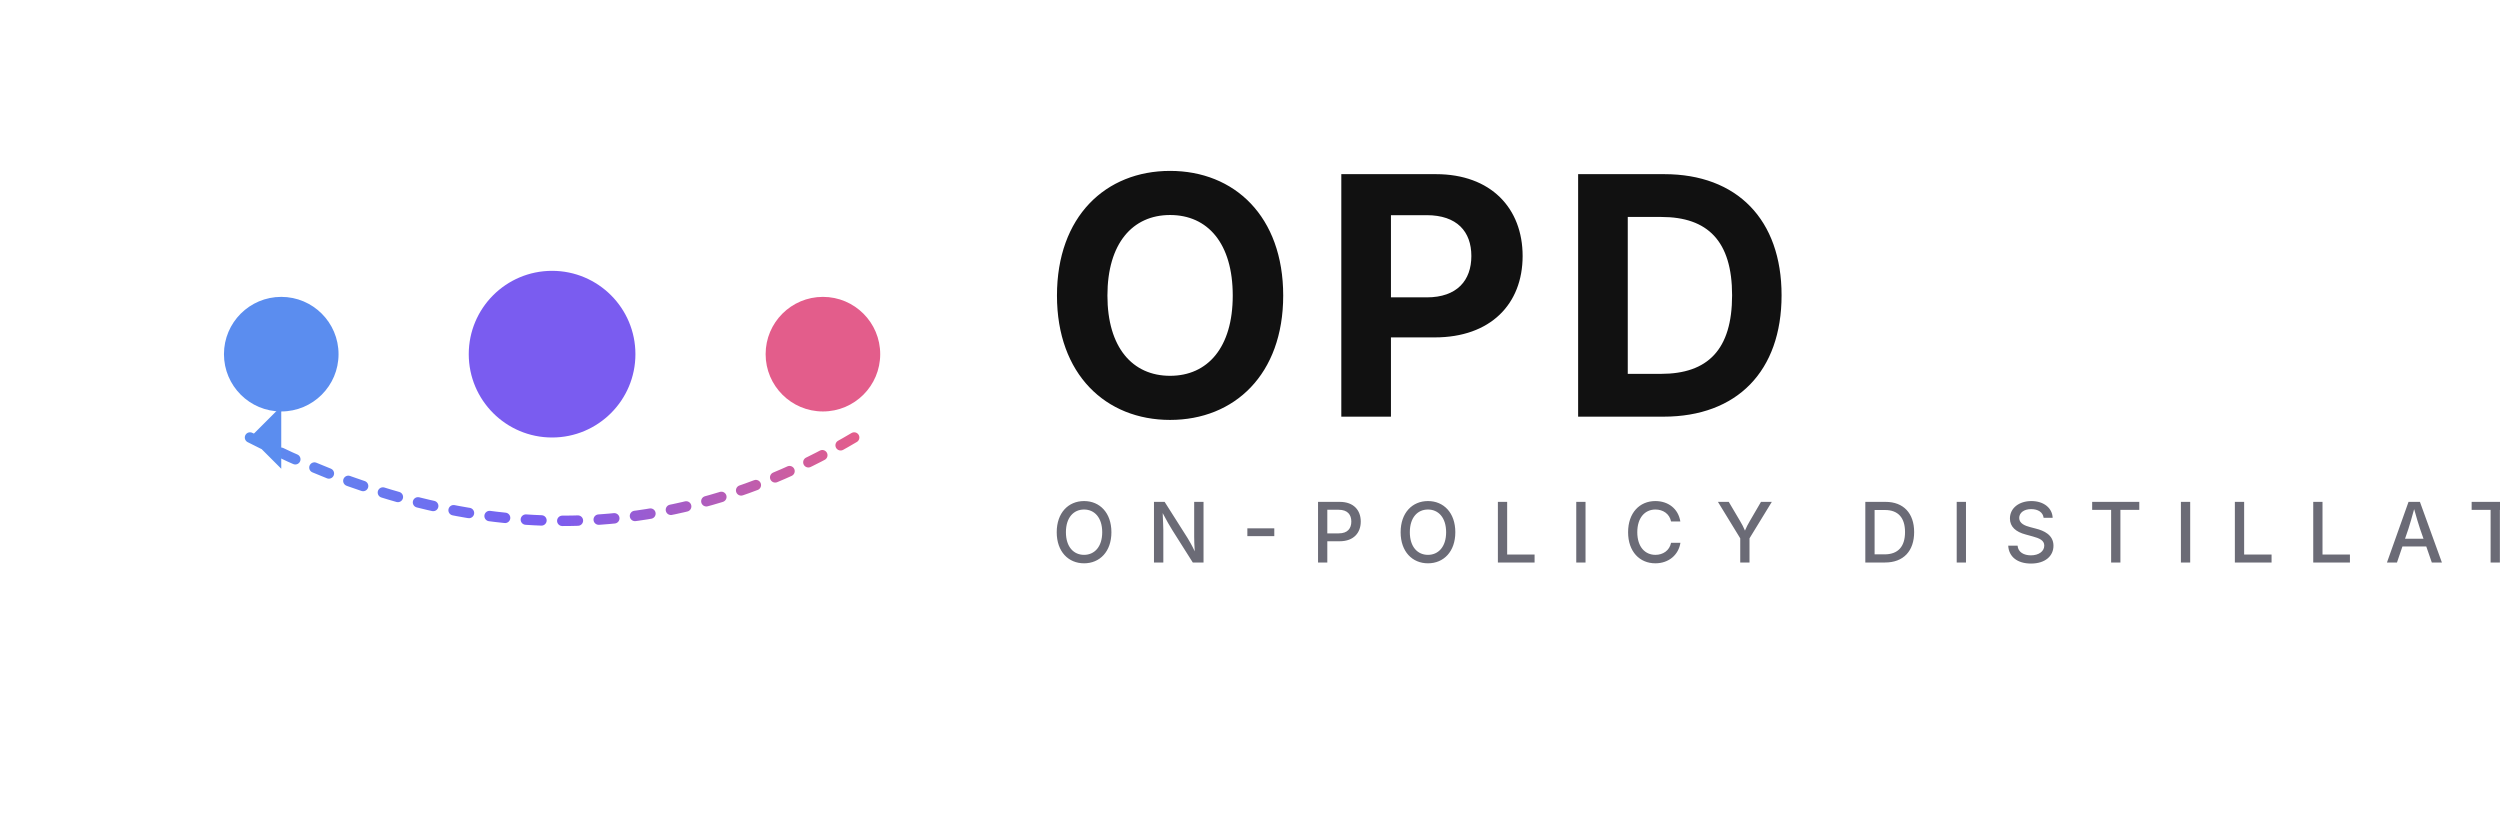
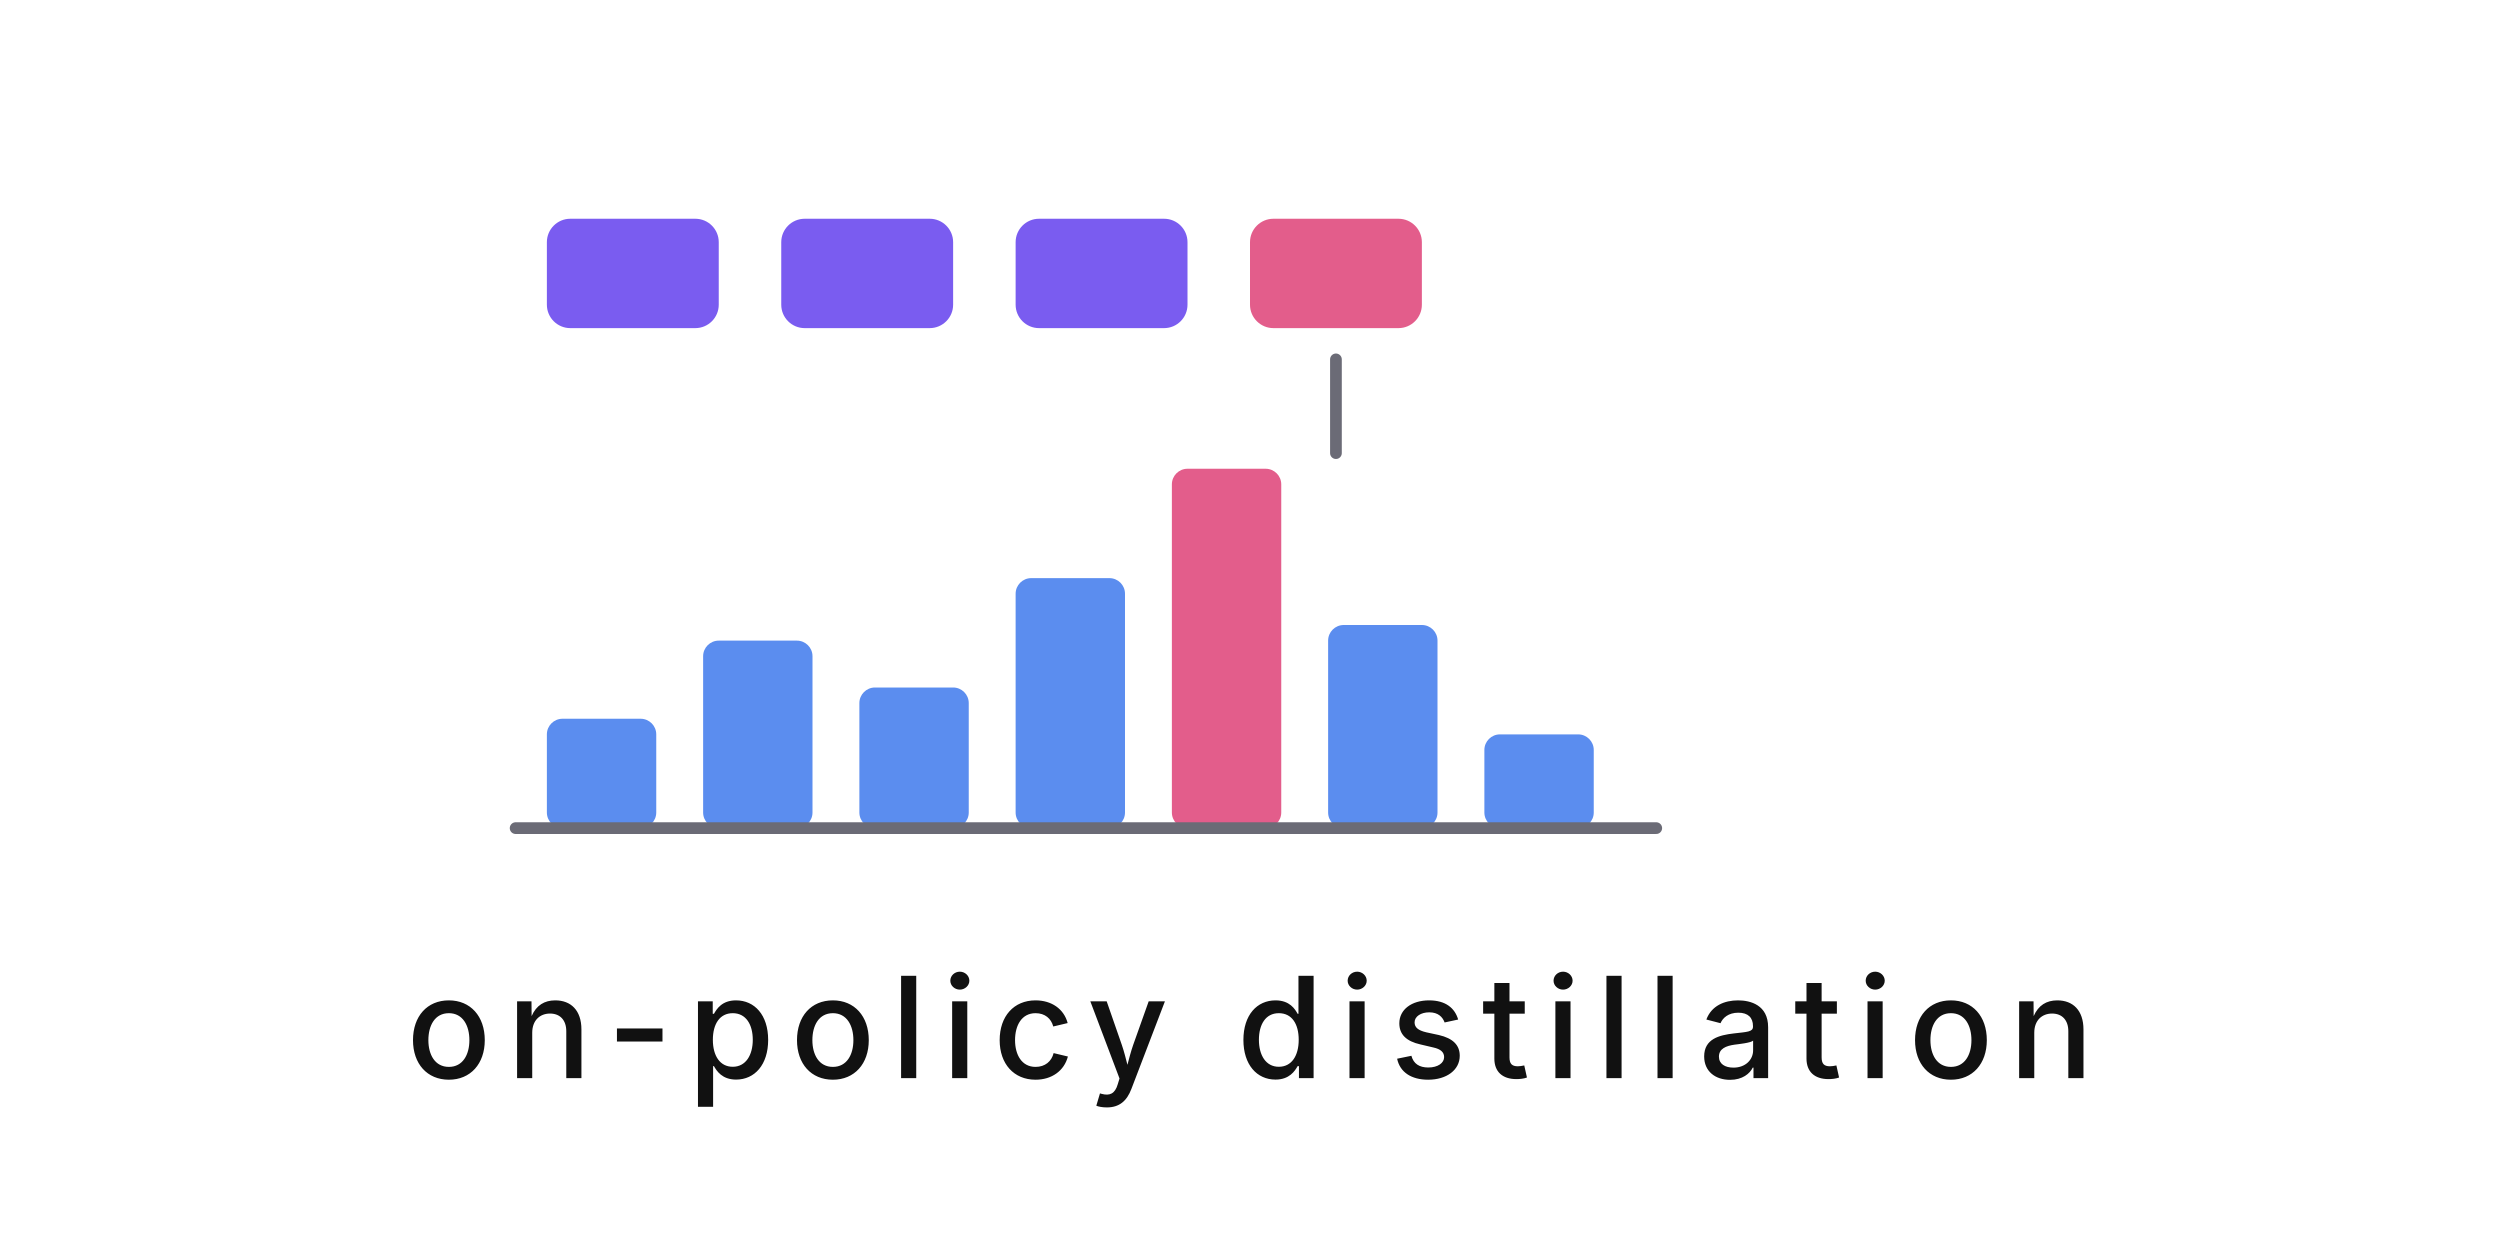
- <svg xmlns="http://www.w3.org/2000/svg" viewBox="0 0 480 160" role="img" aria-label="OPD — on-policy distillation">
-   <defs>
-     <linearGradient id="opdGrad" x1="0" y1="0" x2="1" y2="0">
-       <stop offset="0%" stop-color="#5b8def" />
-       <stop offset="50%" stop-color="#7a5cf0" />
-       <stop offset="100%" stop-color="#e35d8b" />
-     </linearGradient>
-     <style>
-       .opd-word { font: 700 64px/1 ui-sans-serif, system-ui, -apple-system, "Inter", "Helvetica Neue", Arial, sans-serif; fill: #111; letter-spacing: 4px; }
-       .opd-sub  { font: 500 16px/1 ui-sans-serif, system-ui, -apple-system, "Inter", "Helvetica Neue", Arial, sans-serif; fill: #6b6b76; letter-spacing: 6px; }
-       @media (prefers-color-scheme: dark) {
-         .opd-word { fill: #f5f5f7; }
-         .opd-sub  { fill: #a7a7b3; }
-       }
-     </style>
-   </defs>
-   <g transform="translate(40,46)">
-     <line x1="14" y1="22" x2="118" y2="22" stroke="url(#opdGrad)" stroke-width="3" stroke-linecap="round" />
-     <circle cx="14" cy="22" r="11" fill="#5b8def" />
-     <circle cx="66" cy="22" r="16" fill="#7a5cf0" />
-     <circle cx="118" cy="22" r="11" fill="#e35d8b" />
-     <path d="M 124 38 Q 70 70 8 38" fill="none" stroke="url(#opdGrad)" stroke-width="2" stroke-dasharray="3 4" stroke-linecap="round" />
-     <polygon points="8,38 14,32 14,44" fill="#5b8def" />
+ <svg xmlns="http://www.w3.org/2000/svg" viewBox="0 0 320 160" role="img" aria-label="on-policy distillation">
+   <style>
+     .opd-tok    { fill: #7a5cf0; }
+     .opd-tok-on { fill: #e35d8b; }
+     .opd-bar    { fill: #5b8def; }
+     .opd-bar-on { fill: #e35d8b; }
+     .opd-tick   { stroke: #6b6b76; stroke-width: 1.5; stroke-linecap: round; }
+     .opd-text   { font: 500 18px/1 ui-sans-serif, system-ui, -apple-system, "Inter", "Helvetica Neue", Arial, sans-serif; fill: #111; letter-spacing: 2px; }
+     @media (prefers-color-scheme: dark) {
+       .opd-text { fill: #f5f5f7; }
+       .opd-tick { stroke: #a7a7b3; }
+     }
+   </style>
+   <g transform="translate(70,28)">
+     <rect class="opd-tok" x="0" y="0" width="22" height="14" rx="3" />
+     <rect class="opd-tok" x="30" y="0" width="22" height="14" rx="3" />
+     <rect class="opd-tok" x="60" y="0" width="22" height="14" rx="3" />
+     <rect class="opd-tok-on" x="90" y="0" width="22" height="14" rx="3" />
  </g>
-   <text x="200" y="80" class="opd-word">OPD</text>
-   <text x="202" y="108" class="opd-sub">ON-POLICY DISTILLATION</text>
+   <line class="opd-tick" x1="171" y1="46" x2="171" y2="58" />
+   <g transform="translate(70,60)">
+     <rect class="opd-bar" x="0" y="32" width="14" height="14" rx="2" />
+     <rect class="opd-bar" x="20" y="22" width="14" height="24" rx="2" />
+     <rect class="opd-bar" x="40" y="28" width="14" height="18" rx="2" />
+     <rect class="opd-bar" x="60" y="14" width="14" height="32" rx="2" />
+     <rect class="opd-bar-on" x="80" y="0" width="14" height="46" rx="2" />
+     <rect class="opd-bar" x="100" y="20" width="14" height="26" rx="2" />
+     <rect class="opd-bar" x="120" y="34" width="14" height="12" rx="2" />
+     <line class="opd-tick" x1="-4" y1="46" x2="142" y2="46" />
+   </g>
+   <text x="160" y="138" text-anchor="middle" class="opd-text">on-policy distillation</text>
</svg>
